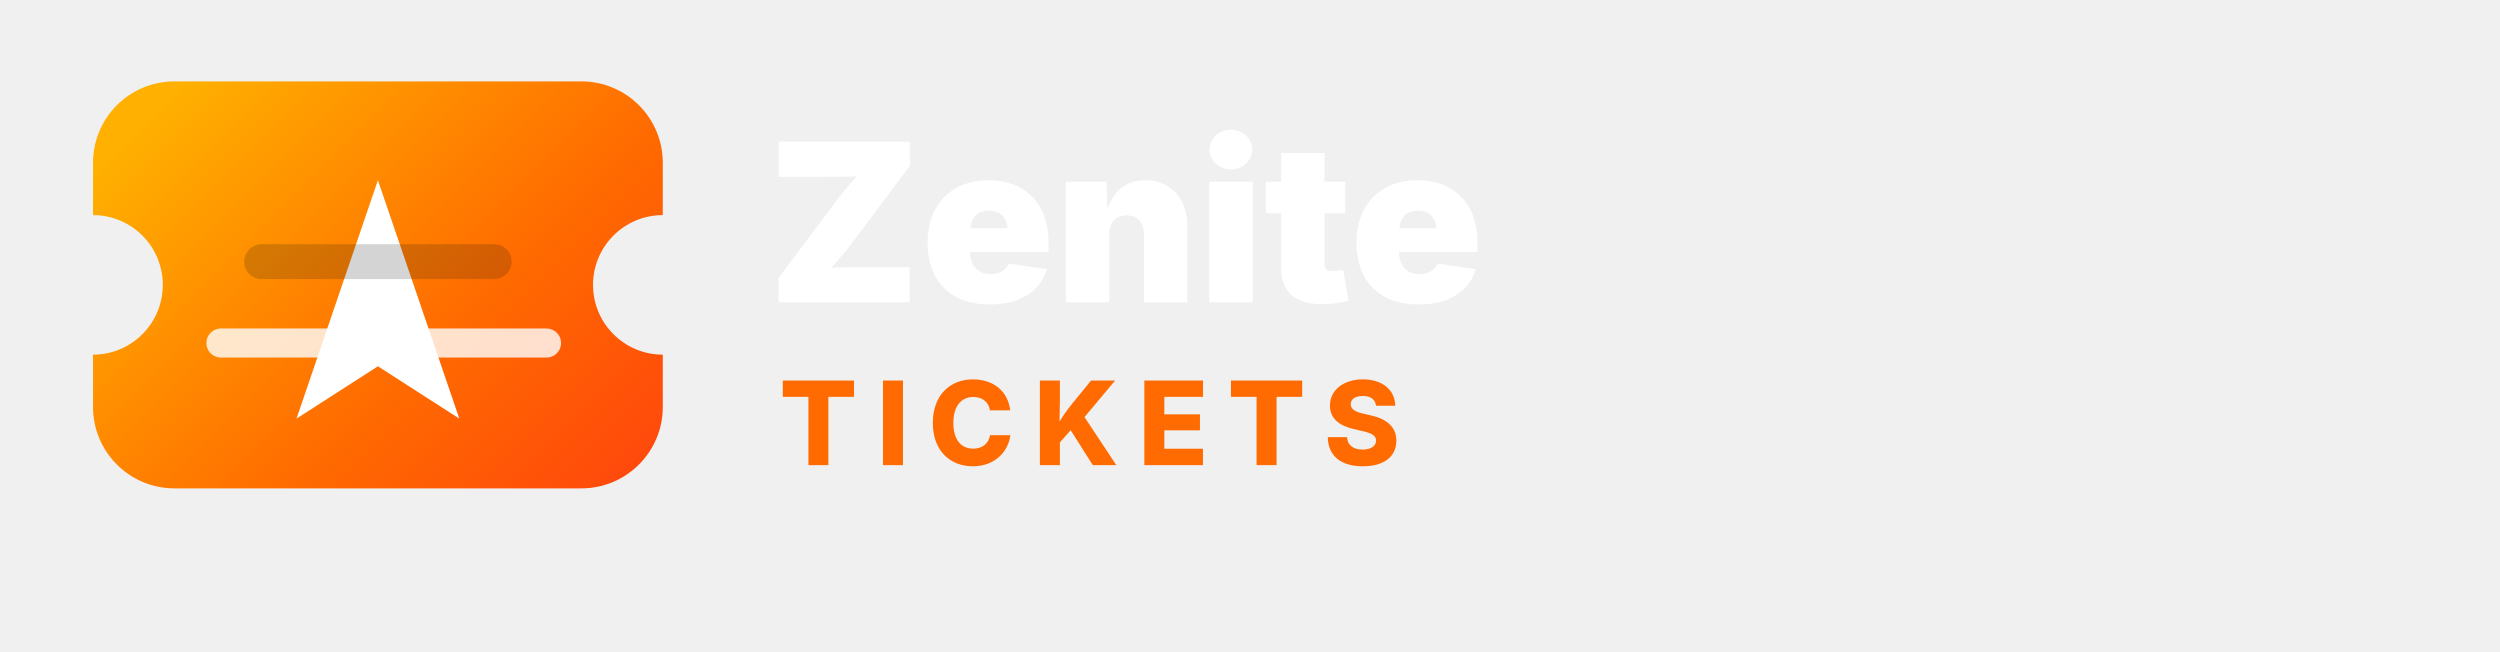
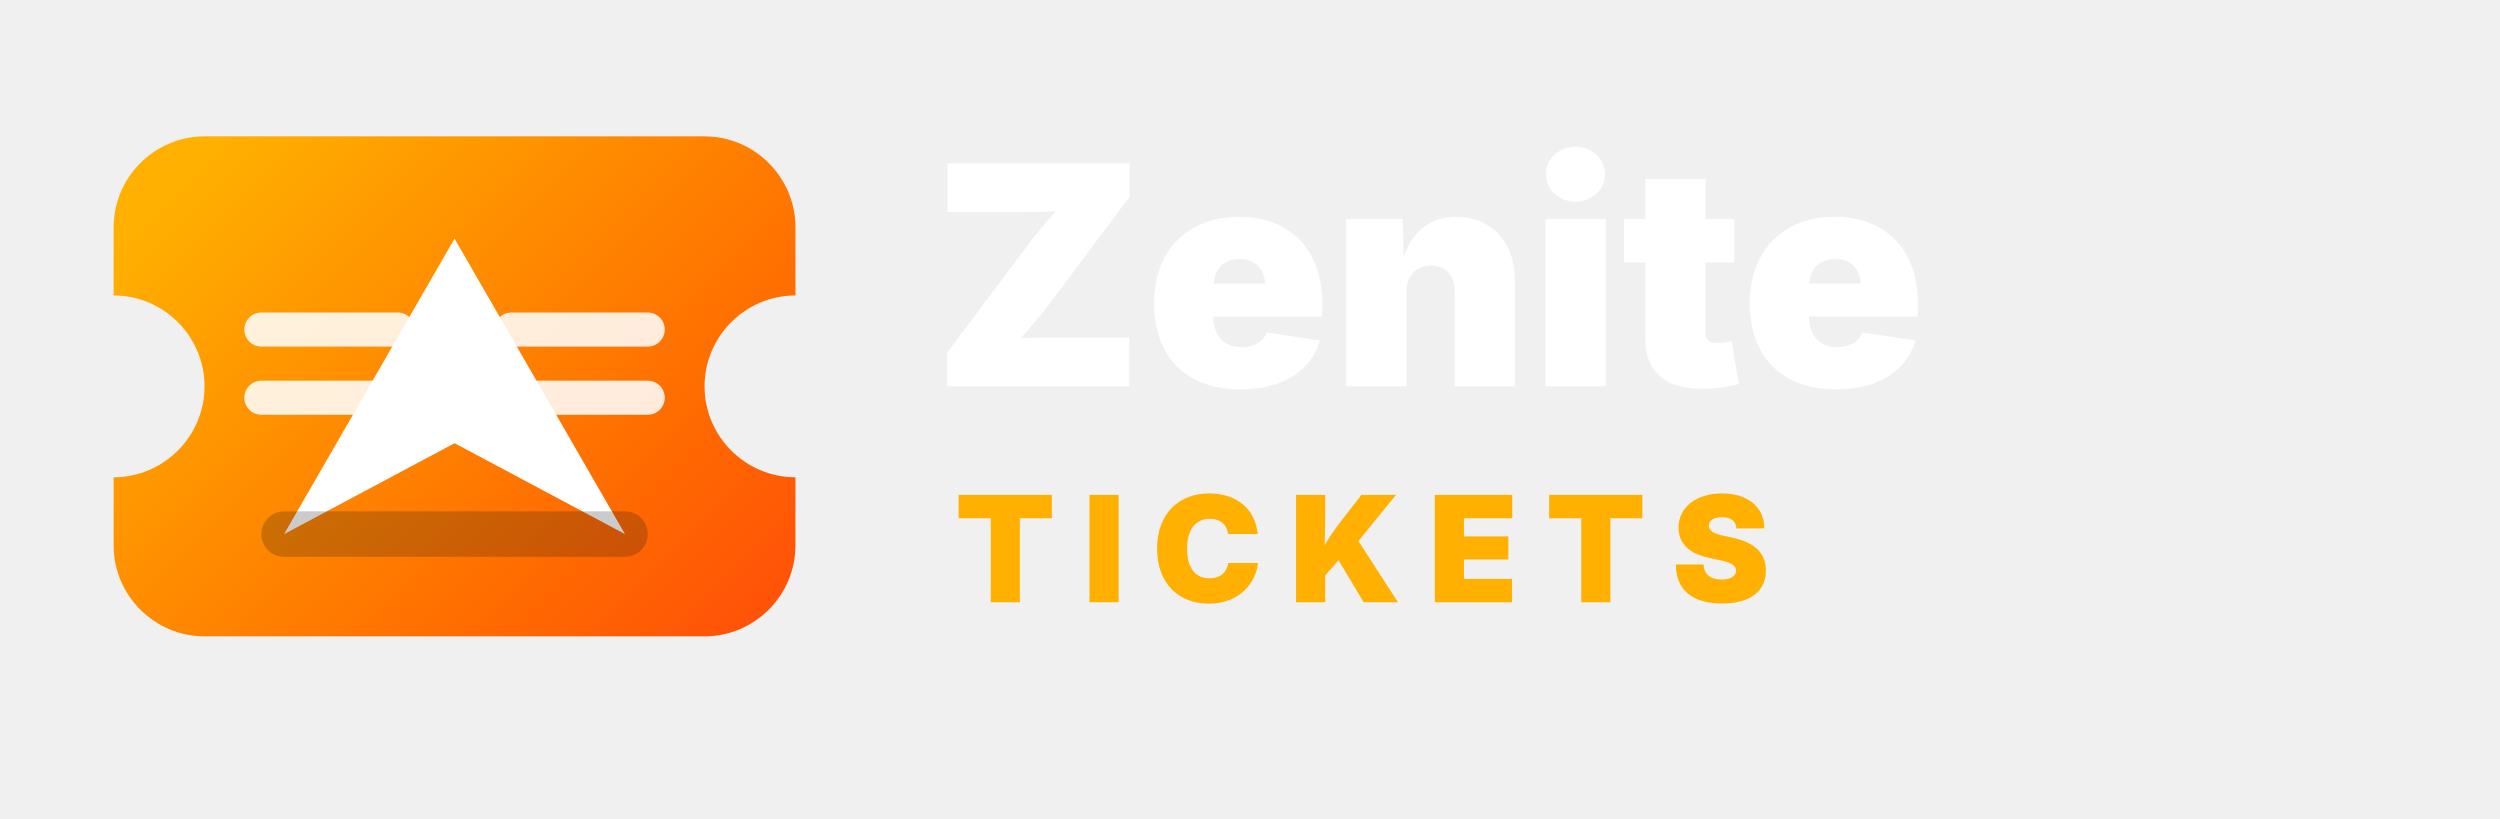
- <svg xmlns="http://www.w3.org/2000/svg" width="430" height="112" viewBox="0 0 430 112" role="img" aria-labelledby="title desc">
+ <svg xmlns="http://www.w3.org/2000/svg" width="220" height="72" viewBox="0 0 220 72" role="img" aria-labelledby="title desc">
  <defs>
-     <linearGradient id="zeniteMark" x1="8" y1="8" x2="92" y2="92" gradientUnits="userSpaceOnUse">
+     <linearGradient id="zeniteGradient" x1="8" y1="8" x2="64" y2="64" gradientUnits="userSpaceOnUse">
      <stop offset="0" stop-color="#ffb000" />
-       <stop offset="0.52" stop-color="#ff6b00" />
+       <stop offset=".58" stop-color="#ff6b00" />
      <stop offset="1" stop-color="#ff3b10" />
    </linearGradient>
  </defs>
-   <g transform="translate(16 14)">
-     <path d="M14 0h70a14 14 0 0 1 14 14v9a12 12 0 0 0 0 24v9a14 14 0 0 1-14 14H14A14 14 0 0 1 0 56v-9a12 12 0 0 0 0-24v-9A14 14 0 0 1 14 0Z" fill="url(#zeniteMark)" />
-     <path d="M35 58 49 17l14 41-14-9Z" fill="#fff" />
-     <path d="M29 31h40" stroke="#101010" stroke-width="6" stroke-linecap="round" opacity=".18" />
-     <path d="M22 45h56" stroke="#fff" stroke-width="5" stroke-linecap="round" opacity=".8" />
+   <g transform="translate(8 8)">
+     <path d="M10 4h44c4.4 0 8 3.6 8 8v6c-4.4 0-8 3.6-8 8s3.6 8 8 8v6c0 4.4-3.6 8-8 8H10c-4.4 0-8-3.6-8-8v-6c4.4 0 8-3.6 8-8s-3.6-8-8-8v-6c0-4.4 3.6-8 8-8Z" fill="url(#zeniteGradient)" />
+     <path d="M17 39 32 13l15 26-15-8Z" fill="#ffffff" />
+     <path d="M17 39h30" stroke="#101010" stroke-width="4" stroke-linecap="round" opacity=".22" />
+     <path d="M15 27h16M15 21h12M37 21h12M33 27h16" stroke="#ffffff" stroke-width="3" stroke-linecap="round" opacity=".86" />
  </g>
-   <text x="132" y="52" font-family="Inter, Outfit, system-ui, sans-serif" font-size="38" font-weight="900" letter-spacing="0" fill="#ffffff">Zenite</text>
-   <text x="134" y="80" font-family="Inter, Outfit, system-ui, sans-serif" font-size="20" font-weight="800" letter-spacing=".16em" fill="#ff6b00">TICKETS</text>
+   <text x="82" y="34" font-family="Inter, Outfit, system-ui, sans-serif" font-size="27" font-weight="900" fill="#ffffff">Zenite</text>
+   <text x="84" y="53" font-family="Inter, Outfit, system-ui, sans-serif" font-size="13" font-weight="900" letter-spacing=".18em" fill="#ffb000">TICKETS</text>
</svg>
